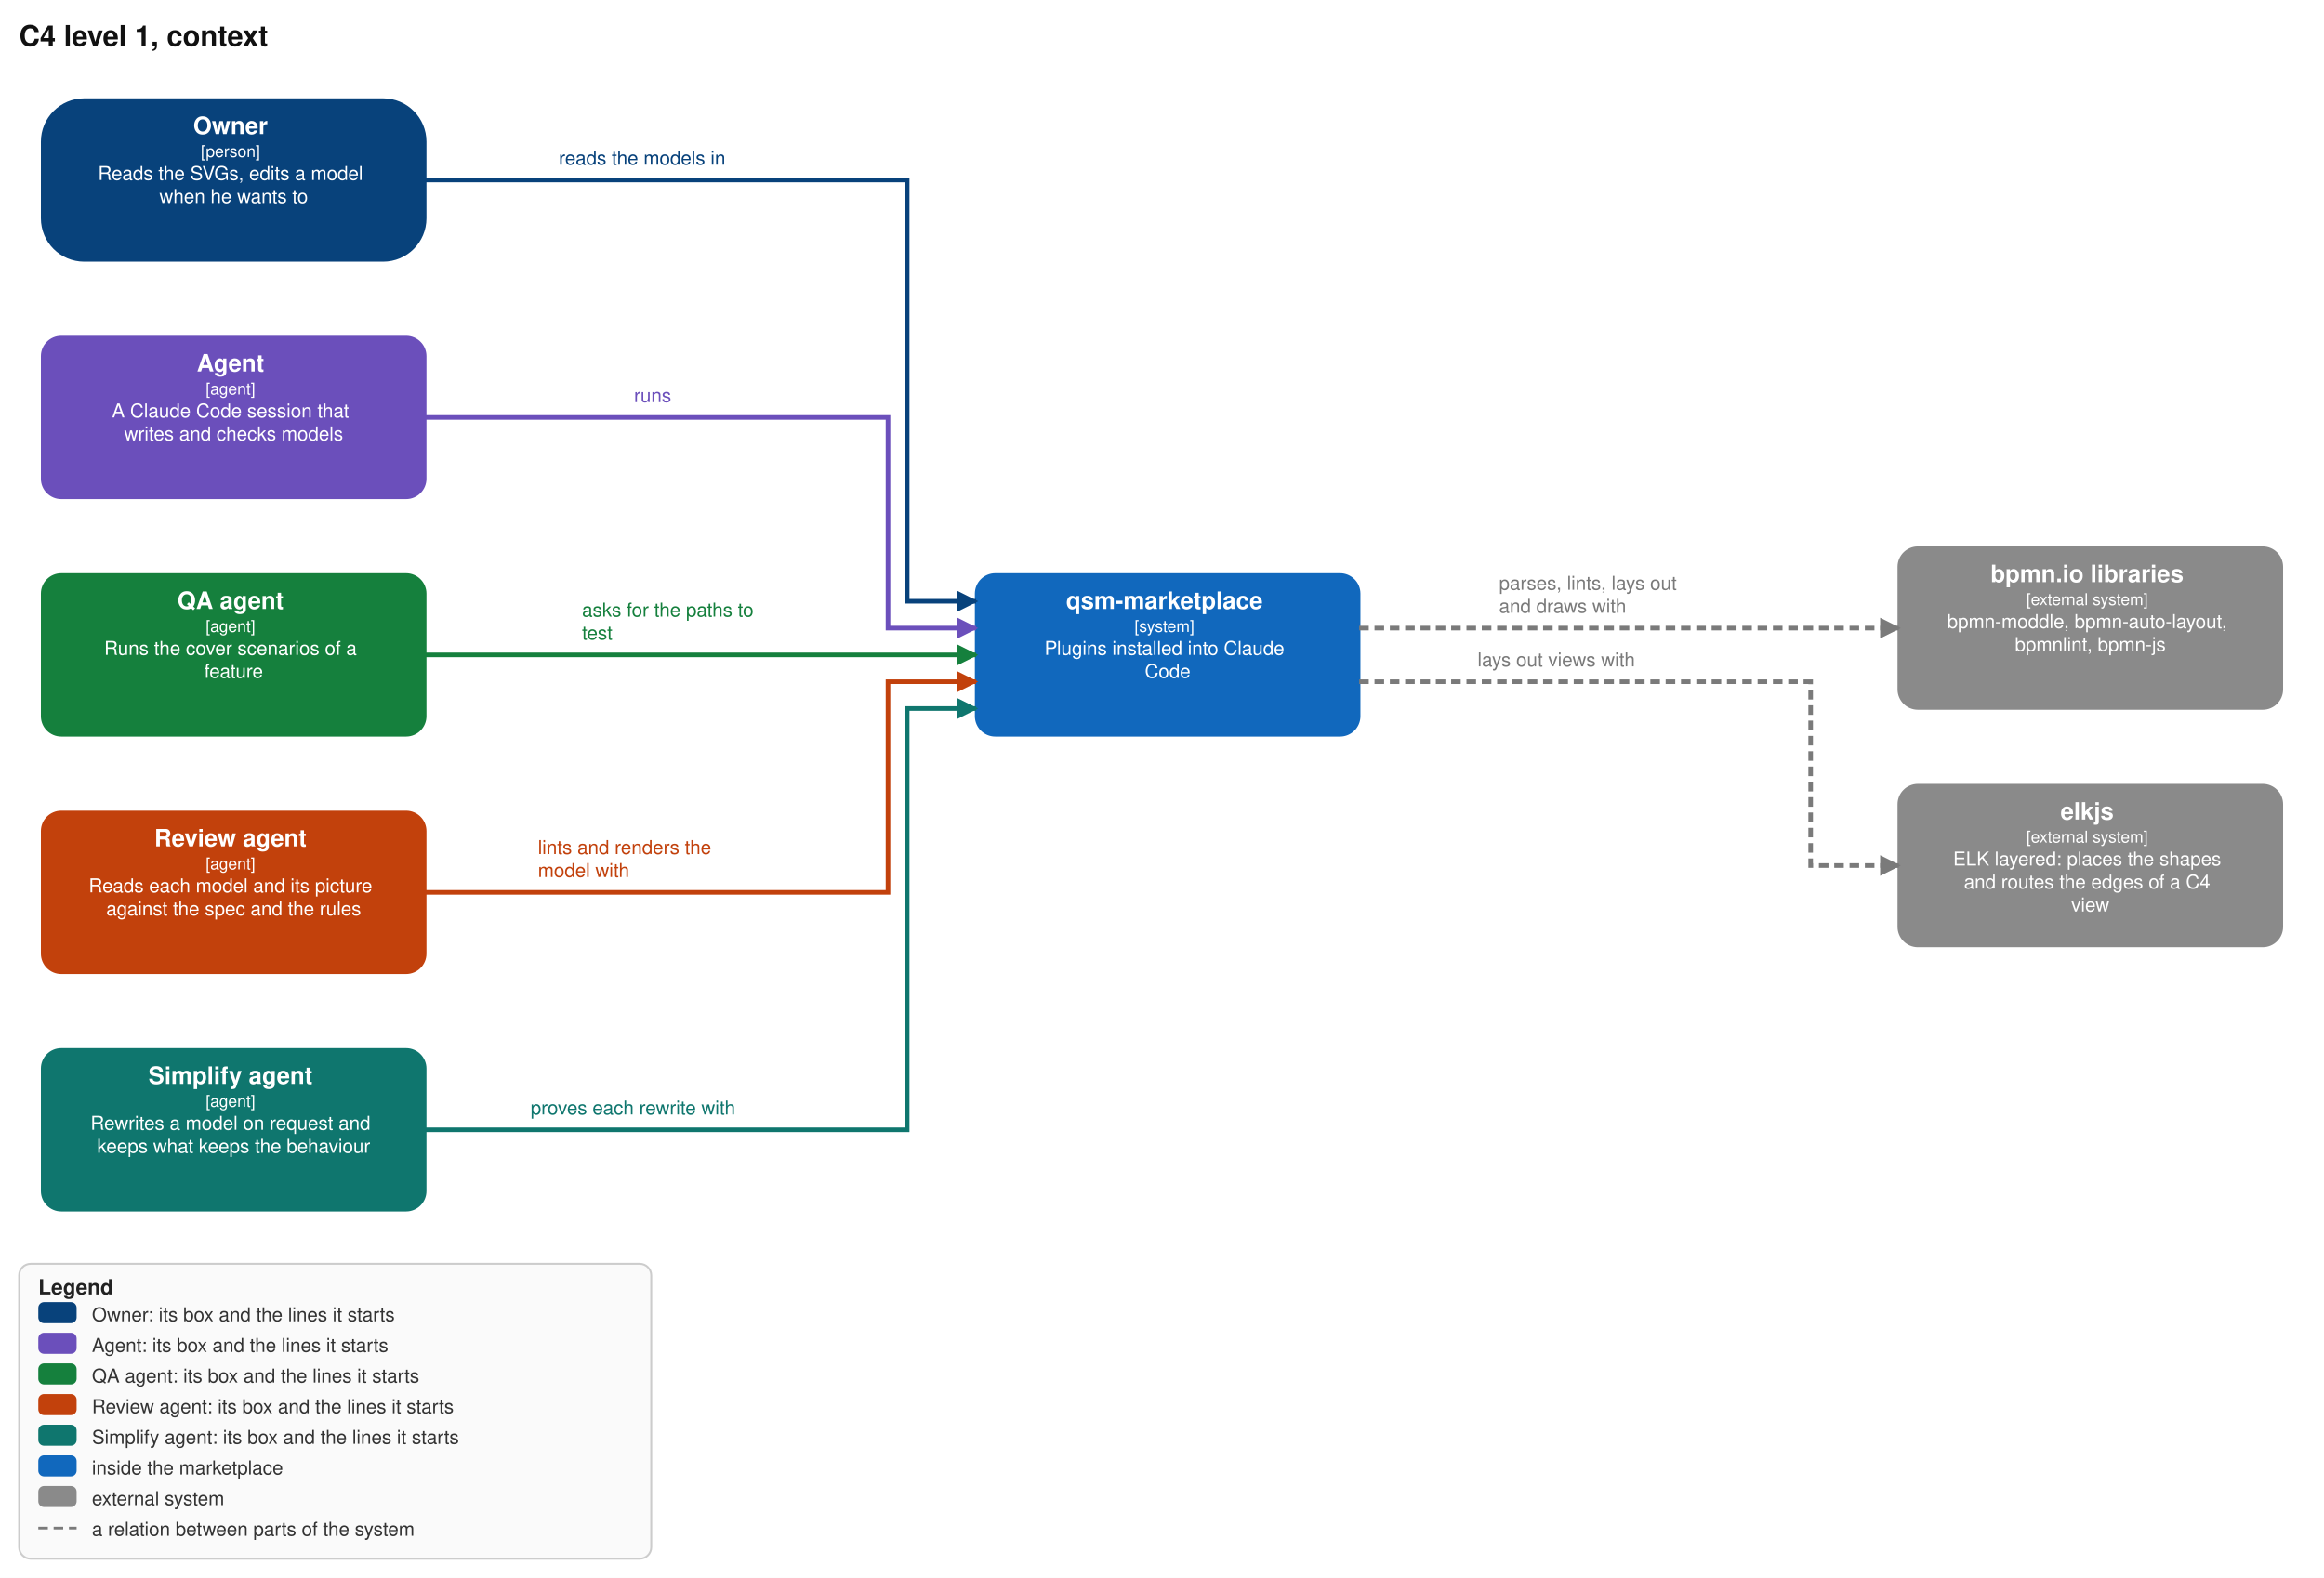
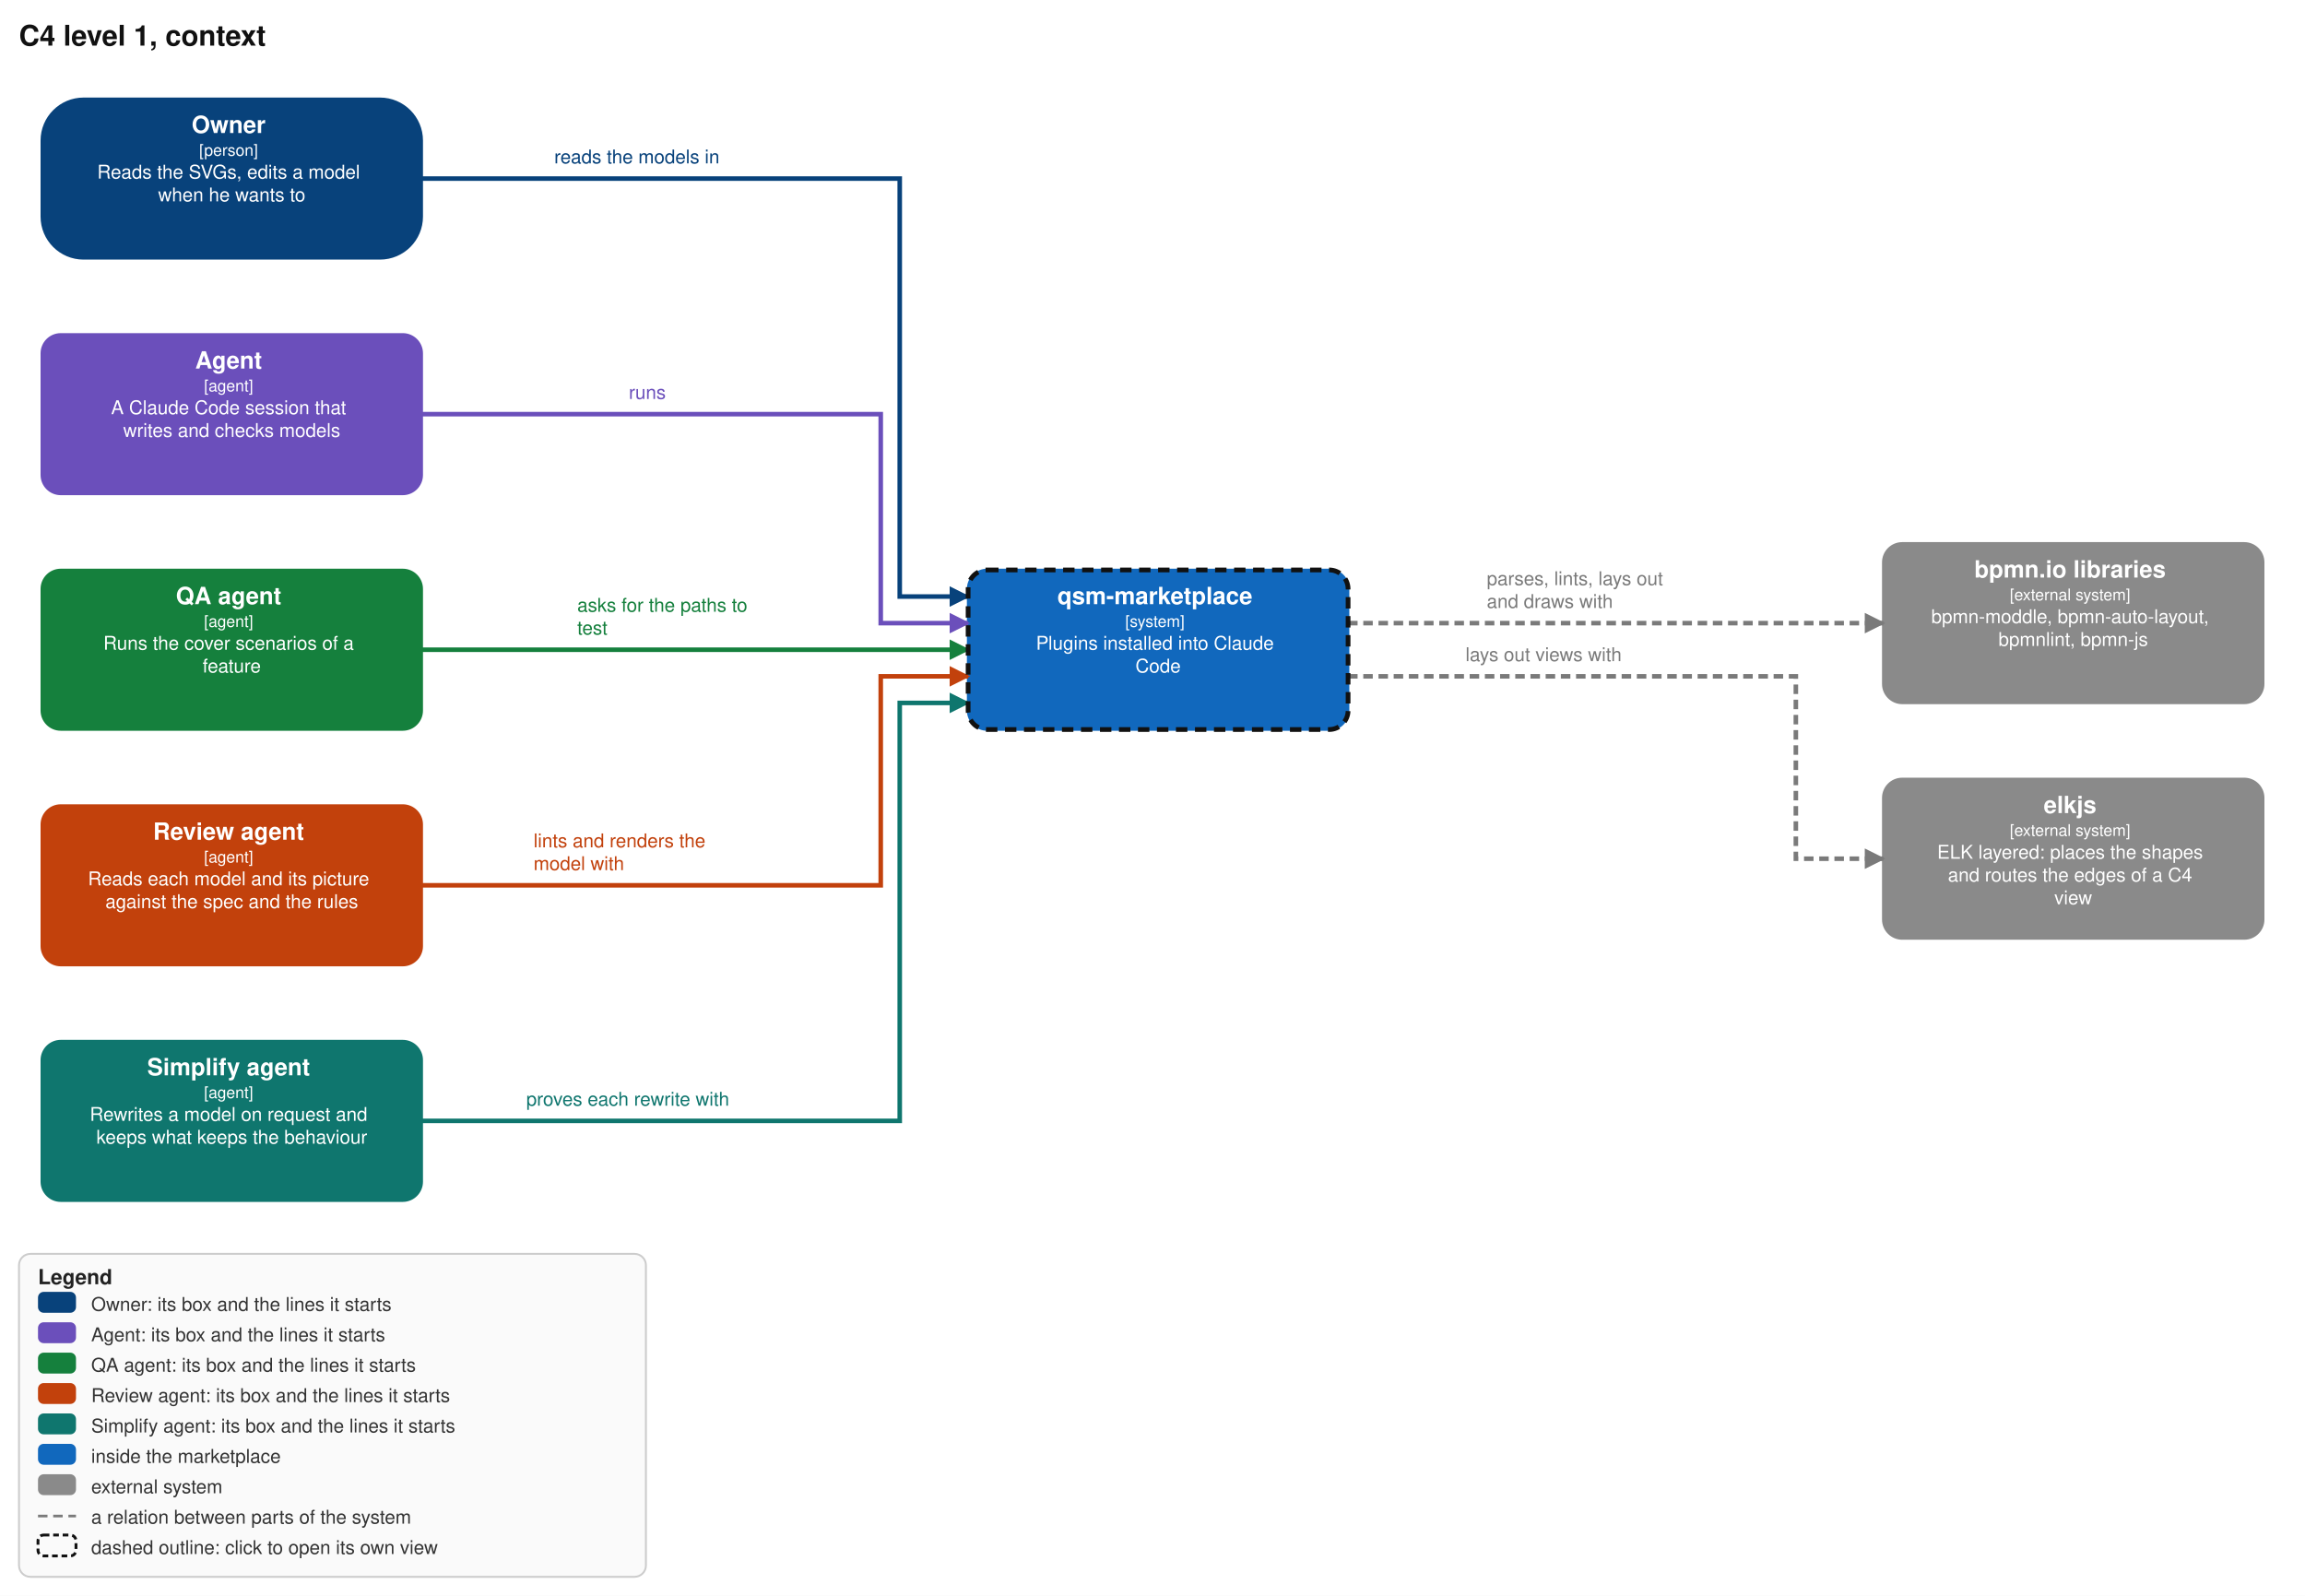
- <svg xmlns="http://www.w3.org/2000/svg" content="&lt;mxfile host=&quot;qsm-models&quot;&gt;&lt;diagram name=&quot;context&quot; id=&quot;context&quot;&gt;&lt;mxGraphModel grid=&quot;1&quot; gridSize=&quot;10&quot; page=&quot;0&quot;&gt;&lt;root&gt;&lt;mxCell id=&quot;0&quot;/&gt;&lt;mxCell id=&quot;1&quot; parent=&quot;0&quot;/&gt;&lt;object id=&quot;c2&quot; label=&quot;&amp;lt;b&amp;gt;%c4Name%&amp;lt;/b&amp;gt;&amp;lt;div&amp;gt;[%c4Type%%c4TechnologySep%%c4Technology%]&amp;lt;/div&amp;gt;&amp;lt;div style=&amp;quot;font-size:11px&amp;quot;&amp;gt;%c4Description%&amp;lt;/div&amp;gt;&quot; placeholders=&quot;1&quot; c4Type=&quot;Person&quot; c4Name=&quot;Owner&quot; c4Technology=&quot;&quot; c4TechnologySep=&quot;&quot; c4Description=&quot;Reads the SVGs, edits a model when he wants to&quot; c4Id=&quot;owner&quot; c4Tags=&quot;&quot; c4Colour=&quot;navy&quot;&gt;&lt;mxCell style=&quot;rounded=1;whiteSpace=wrap;html=1;arcSize=26;fillColor=#08427b;strokeColor=#08427b;fontColor=#ffffff;metaEdit=1;resizable=1;&quot; vertex=&quot;1&quot; parent=&quot;1&quot;&gt;&lt;mxGeometry x=&quot;12&quot; y=&quot;12&quot; width=&quot;200&quot; height=&quot;84&quot; as=&quot;geometry&quot;/&gt;&lt;/mxCell&gt;&lt;/object&gt;&lt;object id=&quot;c3&quot; label=&quot;&amp;lt;b&amp;gt;%c4Name%&amp;lt;/b&amp;gt;&amp;lt;div&amp;gt;[%c4Type%%c4TechnologySep%%c4Technology%]&amp;lt;/div&amp;gt;&amp;lt;div style=&amp;quot;font-size:11px&amp;quot;&amp;gt;%c4Description%&amp;lt;/div&amp;gt;&quot; placeholders=&quot;1&quot; c4Type=&quot;Software System&quot; c4Name=&quot;Agent&quot; c4Technology=&quot;&quot; c4TechnologySep=&quot;&quot; c4Description=&quot;A Claude Code session that writes and checks models&quot; c4Id=&quot;agent&quot; c4Tags=&quot;agent&quot; c4Colour=&quot;purple&quot;&gt;&lt;mxCell style=&quot;rounded=1;whiteSpace=wrap;html=1;arcSize=10;fillColor=#6b4fbb;strokeColor=#6b4fbb;fontColor=#ffffff;metaEdit=1;resizable=1;&quot; vertex=&quot;1&quot; parent=&quot;1&quot;&gt;&lt;mxGeometry x=&quot;12&quot; y=&quot;136&quot; width=&quot;200&quot; height=&quot;84&quot; as=&quot;geometry&quot;/&gt;&lt;/mxCell&gt;&lt;/object&gt;&lt;object id=&quot;c4&quot; label=&quot;&amp;lt;b&amp;gt;%c4Name%&amp;lt;/b&amp;gt;&amp;lt;div&amp;gt;[%c4Type%%c4TechnologySep%%c4Technology%]&amp;lt;/div&amp;gt;&amp;lt;div style=&amp;quot;font-size:11px&amp;quot;&amp;gt;%c4Description%&amp;lt;/div&amp;gt;&quot; placeholders=&quot;1&quot; c4Type=&quot;Software System&quot; c4Name=&quot;QA agent&quot; c4Technology=&quot;&quot; c4TechnologySep=&quot;&quot; c4Description=&quot;Runs the cover scenarios of a feature&quot; c4Id=&quot;qa&quot; c4Tags=&quot;agent&quot; c4Colour=&quot;green&quot;&gt;&lt;mxCell style=&quot;rounded=1;whiteSpace=wrap;html=1;arcSize=10;fillColor=#15803d;strokeColor=#15803d;fontColor=#ffffff;metaEdit=1;resizable=1;&quot; vertex=&quot;1&quot; parent=&quot;1&quot;&gt;&lt;mxGeometry x=&quot;12&quot; y=&quot;260&quot; width=&quot;200&quot; height=&quot;84&quot; as=&quot;geometry&quot;/&gt;&lt;/mxCell&gt;&lt;/object&gt;&lt;object id=&quot;c5&quot; label=&quot;&amp;lt;b&amp;gt;%c4Name%&amp;lt;/b&amp;gt;&amp;lt;div&amp;gt;[%c4Type%%c4TechnologySep%%c4Technology%]&amp;lt;/div&amp;gt;&amp;lt;div style=&amp;quot;font-size:11px&amp;quot;&amp;gt;%c4Description%&amp;lt;/div&amp;gt;&quot; placeholders=&quot;1&quot; c4Type=&quot;Software System&quot; c4Name=&quot;Review agent&quot; c4Technology=&quot;&quot; c4TechnologySep=&quot;&quot; c4Description=&quot;Reads each model and its picture against the spec and the rules&quot; c4Id=&quot;reviewer&quot; c4Tags=&quot;agent&quot; c4Colour=&quot;orange&quot;&gt;&lt;mxCell style=&quot;rounded=1;whiteSpace=wrap;html=1;arcSize=10;fillColor=#c2410c;strokeColor=#c2410c;fontColor=#ffffff;metaEdit=1;resizable=1;&quot; vertex=&quot;1&quot; parent=&quot;1&quot;&gt;&lt;mxGeometry x=&quot;12&quot; y=&quot;384&quot; width=&quot;200&quot; height=&quot;84&quot; as=&quot;geometry&quot;/&gt;&lt;/mxCell&gt;&lt;/object&gt;&lt;object id=&quot;c6&quot; label=&quot;&amp;lt;b&amp;gt;%c4Name%&amp;lt;/b&amp;gt;&amp;lt;div&amp;gt;[%c4Type%%c4TechnologySep%%c4Technology%]&amp;lt;/div&amp;gt;&amp;lt;div style=&amp;quot;font-size:11px&amp;quot;&amp;gt;%c4Description%&amp;lt;/div&amp;gt;&quot; placeholders=&quot;1&quot; c4Type=&quot;Software System&quot; c4Name=&quot;Simplify agent&quot; c4Technology=&quot;&quot; c4TechnologySep=&quot;&quot; c4Description=&quot;Rewrites a model on request and keeps what keeps the behaviour&quot; c4Id=&quot;simplifier&quot; c4Tags=&quot;agent&quot; c4Colour=&quot;teal&quot;&gt;&lt;mxCell style=&quot;rounded=1;whiteSpace=wrap;html=1;arcSize=10;fillColor=#0f766e;strokeColor=#0f766e;fontColor=#ffffff;metaEdit=1;resizable=1;&quot; vertex=&quot;1&quot; parent=&quot;1&quot;&gt;&lt;mxGeometry x=&quot;12&quot; y=&quot;508&quot; width=&quot;200&quot; height=&quot;84&quot; as=&quot;geometry&quot;/&gt;&lt;/mxCell&gt;&lt;/object&gt;&lt;object id=&quot;c7&quot; label=&quot;&amp;lt;b&amp;gt;%c4Name%&amp;lt;/b&amp;gt;&amp;lt;div&amp;gt;[%c4Type%%c4TechnologySep%%c4Technology%]&amp;lt;/div&amp;gt;&amp;lt;div style=&amp;quot;font-size:11px&amp;quot;&amp;gt;%c4Description%&amp;lt;/div&amp;gt;&quot; placeholders=&quot;1&quot; c4Type=&quot;Software System&quot; c4Name=&quot;elkjs&quot; c4Technology=&quot;&quot; c4TechnologySep=&quot;&quot; c4Description=&quot;ELK layered: places the shapes and routes the edges of a C4 view&quot; c4Id=&quot;elk&quot; c4Tags=&quot;external&quot;&gt;&lt;mxCell style=&quot;rounded=1;whiteSpace=wrap;html=1;arcSize=10;fillColor=#8a8a8a;strokeColor=#8a8a8a;fontColor=#ffffff;metaEdit=1;resizable=1;&quot; vertex=&quot;1&quot; parent=&quot;1&quot;&gt;&lt;mxGeometry x=&quot;981.3&quot; y=&quot;370&quot; width=&quot;200&quot; height=&quot;84&quot; as=&quot;geometry&quot;/&gt;&lt;/mxCell&gt;&lt;/object&gt;&lt;object id=&quot;c8&quot; label=&quot;&amp;lt;b&amp;gt;%c4Name%&amp;lt;/b&amp;gt;&amp;lt;div&amp;gt;[%c4Type%%c4TechnologySep%%c4Technology%]&amp;lt;/div&amp;gt;&amp;lt;div style=&amp;quot;font-size:11px&amp;quot;&amp;gt;%c4Description%&amp;lt;/div&amp;gt;&quot; placeholders=&quot;1&quot; c4Type=&quot;Software System&quot; c4Name=&quot;bpmn.io libraries&quot; c4Technology=&quot;&quot; c4TechnologySep=&quot;&quot; c4Description=&quot;bpmn-moddle, bpmn-auto-layout, bpmnlint, bpmn-js&quot; c4Id=&quot;bpmnio&quot; c4Tags=&quot;external&quot;&gt;&lt;mxCell style=&quot;rounded=1;whiteSpace=wrap;html=1;arcSize=10;fillColor=#8a8a8a;strokeColor=#8a8a8a;fontColor=#ffffff;metaEdit=1;resizable=1;&quot; vertex=&quot;1&quot; parent=&quot;1&quot;&gt;&lt;mxGeometry x=&quot;981.3&quot; y=&quot;246&quot; width=&quot;200&quot; height=&quot;84&quot; as=&quot;geometry&quot;/&gt;&lt;/mxCell&gt;&lt;/object&gt;&lt;object id=&quot;c9&quot; label=&quot;&amp;lt;b&amp;gt;%c4Name%&amp;lt;/b&amp;gt;&amp;lt;div&amp;gt;[%c4Type%%c4TechnologySep%%c4Technology%]&amp;lt;/div&amp;gt;&amp;lt;div style=&amp;quot;font-size:11px&amp;quot;&amp;gt;%c4Description%&amp;lt;/div&amp;gt;&quot; placeholders=&quot;1&quot; c4Type=&quot;Software System&quot; c4Name=&quot;qsm-marketplace&quot; c4Technology=&quot;&quot; c4TechnologySep=&quot;&quot; c4Description=&quot;Plugins installed into Claude Code&quot; c4Id=&quot;mp&quot; c4Tags=&quot;&quot;&gt;&lt;mxCell style=&quot;rounded=1;whiteSpace=wrap;html=1;arcSize=10;fillColor=#1168bd;strokeColor=#1168bd;fontColor=#ffffff;metaEdit=1;resizable=1;&quot; vertex=&quot;1&quot; parent=&quot;1&quot;&gt;&lt;mxGeometry x=&quot;499.6&quot; y=&quot;260&quot; width=&quot;200&quot; height=&quot;84&quot; as=&quot;geometry&quot;/&gt;&lt;/mxCell&gt;&lt;/object&gt;&lt;object id=&quot;c10&quot; label=&quot;%c4Description%&quot; placeholders=&quot;1&quot; c4Type=&quot;Relationship&quot; c4Description=&quot;runs&quot;&gt;&lt;mxCell style=&quot;edgeStyle=orthogonalEdgeStyle;rounded=1;endArrow=blockThin;endFill=1;html=1;fontSize=10;strokeColor=#6b4fbb;fontColor=#6b4fbb;strokeWidth=2.4;metaEdit=1;&quot; edge=&quot;1&quot; parent=&quot;1&quot; source=&quot;c3&quot; target=&quot;c9&quot;&gt;&lt;mxGeometry relative=&quot;1&quot; as=&quot;geometry&quot;&gt;&lt;Array as=&quot;points&quot;&gt;&lt;mxPoint x=&quot;453.6&quot; y=&quot;178&quot;/&gt;&lt;mxPoint x=&quot;453.6&quot; y=&quot;288&quot;/&gt;&lt;/Array&gt;&lt;/mxGeometry&gt;&lt;/mxCell&gt;&lt;/object&gt;&lt;object id=&quot;c11&quot; label=&quot;%c4Description%&quot; placeholders=&quot;1&quot; c4Type=&quot;Relationship&quot; c4Description=&quot;asks for the paths to test&quot;&gt;&lt;mxCell style=&quot;edgeStyle=orthogonalEdgeStyle;rounded=1;endArrow=blockThin;endFill=1;html=1;fontSize=10;strokeColor=#15803d;fontColor=#15803d;strokeWidth=2.4;metaEdit=1;&quot; edge=&quot;1&quot; parent=&quot;1&quot; source=&quot;c4&quot; target=&quot;c9&quot;&gt;&lt;mxGeometry relative=&quot;1&quot; as=&quot;geometry&quot;&gt;&lt;Array as=&quot;points&quot;&gt;&lt;/Array&gt;&lt;/mxGeometry&gt;&lt;/mxCell&gt;&lt;/object&gt;&lt;object id=&quot;c12&quot; label=&quot;%c4Description%&quot; placeholders=&quot;1&quot; c4Type=&quot;Relationship&quot; c4Description=&quot;lints and renders the model with&quot;&gt;&lt;mxCell style=&quot;edgeStyle=orthogonalEdgeStyle;rounded=1;endArrow=blockThin;endFill=1;html=1;fontSize=10;strokeColor=#c2410c;fontColor=#c2410c;strokeWidth=2.4;metaEdit=1;&quot; edge=&quot;1&quot; parent=&quot;1&quot; source=&quot;c5&quot; target=&quot;c9&quot;&gt;&lt;mxGeometry relative=&quot;1&quot; as=&quot;geometry&quot;&gt;&lt;Array as=&quot;points&quot;&gt;&lt;mxPoint x=&quot;453.6&quot; y=&quot;426&quot;/&gt;&lt;mxPoint x=&quot;453.6&quot; y=&quot;316&quot;/&gt;&lt;/Array&gt;&lt;/mxGeometry&gt;&lt;/mxCell&gt;&lt;/object&gt;&lt;object id=&quot;c13&quot; label=&quot;%c4Description%&quot; placeholders=&quot;1&quot; c4Type=&quot;Relationship&quot; c4Description=&quot;proves each rewrite with&quot;&gt;&lt;mxCell style=&quot;edgeStyle=orthogonalEdgeStyle;rounded=1;endArrow=blockThin;endFill=1;html=1;fontSize=10;strokeColor=#0f766e;fontColor=#0f766e;strokeWidth=2.4;metaEdit=1;&quot; edge=&quot;1&quot; parent=&quot;1&quot; source=&quot;c6&quot; target=&quot;c9&quot;&gt;&lt;mxGeometry relative=&quot;1&quot; as=&quot;geometry&quot;&gt;&lt;Array as=&quot;points&quot;&gt;&lt;mxPoint x=&quot;463.6&quot; y=&quot;550&quot;/&gt;&lt;mxPoint x=&quot;463.6&quot; y=&quot;330&quot;/&gt;&lt;/Array&gt;&lt;/mxGeometry&gt;&lt;/mxCell&gt;&lt;/object&gt;&lt;object id=&quot;c14&quot; label=&quot;%c4Description%&quot; placeholders=&quot;1&quot; c4Type=&quot;Relationship&quot; c4Description=&quot;reads the models in&quot;&gt;&lt;mxCell style=&quot;edgeStyle=orthogonalEdgeStyle;rounded=1;endArrow=blockThin;endFill=1;html=1;fontSize=10;strokeColor=#08427b;fontColor=#08427b;strokeWidth=2.4;metaEdit=1;&quot; edge=&quot;1&quot; parent=&quot;1&quot; source=&quot;c2&quot; target=&quot;c9&quot;&gt;&lt;mxGeometry relative=&quot;1&quot; as=&quot;geometry&quot;&gt;&lt;Array as=&quot;points&quot;&gt;&lt;mxPoint x=&quot;463.6&quot; y=&quot;54&quot;/&gt;&lt;mxPoint x=&quot;463.6&quot; y=&quot;274&quot;/&gt;&lt;/Array&gt;&lt;/mxGeometry&gt;&lt;/mxCell&gt;&lt;/object&gt;&lt;object id=&quot;c15&quot; label=&quot;%c4Description%&quot; placeholders=&quot;1&quot; c4Type=&quot;Relationship&quot; c4Description=&quot;parses, lints, lays out and draws with&quot;&gt;&lt;mxCell style=&quot;edgeStyle=orthogonalEdgeStyle;rounded=1;endArrow=blockThin;endFill=1;html=1;fontSize=10;strokeColor=#7a7a7a;fontColor=#7a7a7a;strokeWidth=2.4;dashed=1;metaEdit=1;&quot; edge=&quot;1&quot; parent=&quot;1&quot; source=&quot;c9&quot; target=&quot;c8&quot;&gt;&lt;mxGeometry relative=&quot;1&quot; as=&quot;geometry&quot;&gt;&lt;Array as=&quot;points&quot;&gt;&lt;/Array&gt;&lt;/mxGeometry&gt;&lt;/mxCell&gt;&lt;/object&gt;&lt;object id=&quot;c16&quot; label=&quot;%c4Description%&quot; placeholders=&quot;1&quot; c4Type=&quot;Relationship&quot; c4Description=&quot;lays out views with&quot;&gt;&lt;mxCell style=&quot;edgeStyle=orthogonalEdgeStyle;rounded=1;endArrow=blockThin;endFill=1;html=1;fontSize=10;strokeColor=#7a7a7a;fontColor=#7a7a7a;strokeWidth=2.4;dashed=1;metaEdit=1;&quot; edge=&quot;1&quot; parent=&quot;1&quot; source=&quot;c9&quot; target=&quot;c7&quot;&gt;&lt;mxGeometry relative=&quot;1&quot; as=&quot;geometry&quot;&gt;&lt;Array as=&quot;points&quot;&gt;&lt;mxPoint x=&quot;935.3&quot; y=&quot;316&quot;/&gt;&lt;mxPoint x=&quot;935.3&quot; y=&quot;412&quot;/&gt;&lt;/Array&gt;&lt;/mxGeometry&gt;&lt;/mxCell&gt;&lt;/object&gt;&lt;/root&gt;&lt;/mxGraphModel&gt;&lt;/diagram&gt;&lt;/mxfile&gt;" width="1213.3" height="824" viewBox="-10 -40 1213.3 824" font-family="Helvetica, Arial, sans-serif">
+ <svg xmlns="http://www.w3.org/2000/svg" content="&lt;mxfile host=&quot;qsm-models&quot;&gt;&lt;diagram name=&quot;context&quot; id=&quot;context&quot;&gt;&lt;mxGraphModel grid=&quot;1&quot; gridSize=&quot;10&quot; page=&quot;0&quot;&gt;&lt;root&gt;&lt;mxCell id=&quot;0&quot;/&gt;&lt;mxCell id=&quot;1&quot; parent=&quot;0&quot;/&gt;&lt;object id=&quot;c2&quot; label=&quot;&amp;lt;b&amp;gt;%c4Name%&amp;lt;/b&amp;gt;&amp;lt;div&amp;gt;[%c4Type%%c4TechnologySep%%c4Technology%]&amp;lt;/div&amp;gt;&amp;lt;div style=&amp;quot;font-size:11px&amp;quot;&amp;gt;%c4Description%&amp;lt;/div&amp;gt;&quot; placeholders=&quot;1&quot; c4Type=&quot;Person&quot; c4Name=&quot;Owner&quot; c4Technology=&quot;&quot; c4TechnologySep=&quot;&quot; c4Description=&quot;Reads the SVGs, edits a model when he wants to&quot; c4Id=&quot;owner&quot; c4Tags=&quot;&quot; c4Colour=&quot;navy&quot;&gt;&lt;mxCell style=&quot;rounded=1;whiteSpace=wrap;html=1;arcSize=26;fillColor=#08427b;strokeColor=#08427b;fontColor=#ffffff;metaEdit=1;resizable=1;&quot; vertex=&quot;1&quot; parent=&quot;1&quot;&gt;&lt;mxGeometry x=&quot;12&quot; y=&quot;12&quot; width=&quot;200&quot; height=&quot;84&quot; as=&quot;geometry&quot;/&gt;&lt;/mxCell&gt;&lt;/object&gt;&lt;object id=&quot;c3&quot; label=&quot;&amp;lt;b&amp;gt;%c4Name%&amp;lt;/b&amp;gt;&amp;lt;div&amp;gt;[%c4Type%%c4TechnologySep%%c4Technology%]&amp;lt;/div&amp;gt;&amp;lt;div style=&amp;quot;font-size:11px&amp;quot;&amp;gt;%c4Description%&amp;lt;/div&amp;gt;&quot; placeholders=&quot;1&quot; c4Type=&quot;Software System&quot; c4Name=&quot;Agent&quot; c4Technology=&quot;&quot; c4TechnologySep=&quot;&quot; c4Description=&quot;A Claude Code session that writes and checks models&quot; c4Id=&quot;agent&quot; c4Tags=&quot;agent&quot; c4Colour=&quot;purple&quot;&gt;&lt;mxCell style=&quot;rounded=1;whiteSpace=wrap;html=1;arcSize=10;fillColor=#6b4fbb;strokeColor=#6b4fbb;fontColor=#ffffff;metaEdit=1;resizable=1;&quot; vertex=&quot;1&quot; parent=&quot;1&quot;&gt;&lt;mxGeometry x=&quot;12&quot; y=&quot;136&quot; width=&quot;200&quot; height=&quot;84&quot; as=&quot;geometry&quot;/&gt;&lt;/mxCell&gt;&lt;/object&gt;&lt;object id=&quot;c4&quot; label=&quot;&amp;lt;b&amp;gt;%c4Name%&amp;lt;/b&amp;gt;&amp;lt;div&amp;gt;[%c4Type%%c4TechnologySep%%c4Technology%]&amp;lt;/div&amp;gt;&amp;lt;div style=&amp;quot;font-size:11px&amp;quot;&amp;gt;%c4Description%&amp;lt;/div&amp;gt;&quot; placeholders=&quot;1&quot; c4Type=&quot;Software System&quot; c4Name=&quot;QA agent&quot; c4Technology=&quot;&quot; c4TechnologySep=&quot;&quot; c4Description=&quot;Runs the cover scenarios of a feature&quot; c4Id=&quot;qa&quot; c4Tags=&quot;agent&quot; c4Colour=&quot;green&quot;&gt;&lt;mxCell style=&quot;rounded=1;whiteSpace=wrap;html=1;arcSize=10;fillColor=#15803d;strokeColor=#15803d;fontColor=#ffffff;metaEdit=1;resizable=1;&quot; vertex=&quot;1&quot; parent=&quot;1&quot;&gt;&lt;mxGeometry x=&quot;12&quot; y=&quot;260&quot; width=&quot;200&quot; height=&quot;84&quot; as=&quot;geometry&quot;/&gt;&lt;/mxCell&gt;&lt;/object&gt;&lt;object id=&quot;c5&quot; label=&quot;&amp;lt;b&amp;gt;%c4Name%&amp;lt;/b&amp;gt;&amp;lt;div&amp;gt;[%c4Type%%c4TechnologySep%%c4Technology%]&amp;lt;/div&amp;gt;&amp;lt;div style=&amp;quot;font-size:11px&amp;quot;&amp;gt;%c4Description%&amp;lt;/div&amp;gt;&quot; placeholders=&quot;1&quot; c4Type=&quot;Software System&quot; c4Name=&quot;Review agent&quot; c4Technology=&quot;&quot; c4TechnologySep=&quot;&quot; c4Description=&quot;Reads each model and its picture against the spec and the rules&quot; c4Id=&quot;reviewer&quot; c4Tags=&quot;agent&quot; c4Colour=&quot;orange&quot;&gt;&lt;mxCell style=&quot;rounded=1;whiteSpace=wrap;html=1;arcSize=10;fillColor=#c2410c;strokeColor=#c2410c;fontColor=#ffffff;metaEdit=1;resizable=1;&quot; vertex=&quot;1&quot; parent=&quot;1&quot;&gt;&lt;mxGeometry x=&quot;12&quot; y=&quot;384&quot; width=&quot;200&quot; height=&quot;84&quot; as=&quot;geometry&quot;/&gt;&lt;/mxCell&gt;&lt;/object&gt;&lt;object id=&quot;c6&quot; label=&quot;&amp;lt;b&amp;gt;%c4Name%&amp;lt;/b&amp;gt;&amp;lt;div&amp;gt;[%c4Type%%c4TechnologySep%%c4Technology%]&amp;lt;/div&amp;gt;&amp;lt;div style=&amp;quot;font-size:11px&amp;quot;&amp;gt;%c4Description%&amp;lt;/div&amp;gt;&quot; placeholders=&quot;1&quot; c4Type=&quot;Software System&quot; c4Name=&quot;Simplify agent&quot; c4Technology=&quot;&quot; c4TechnologySep=&quot;&quot; c4Description=&quot;Rewrites a model on request and keeps what keeps the behaviour&quot; c4Id=&quot;simplifier&quot; c4Tags=&quot;agent&quot; c4Colour=&quot;teal&quot;&gt;&lt;mxCell style=&quot;rounded=1;whiteSpace=wrap;html=1;arcSize=10;fillColor=#0f766e;strokeColor=#0f766e;fontColor=#ffffff;metaEdit=1;resizable=1;&quot; vertex=&quot;1&quot; parent=&quot;1&quot;&gt;&lt;mxGeometry x=&quot;12&quot; y=&quot;508&quot; width=&quot;200&quot; height=&quot;84&quot; as=&quot;geometry&quot;/&gt;&lt;/mxCell&gt;&lt;/object&gt;&lt;object id=&quot;c7&quot; label=&quot;&amp;lt;b&amp;gt;%c4Name%&amp;lt;/b&amp;gt;&amp;lt;div&amp;gt;[%c4Type%%c4TechnologySep%%c4Technology%]&amp;lt;/div&amp;gt;&amp;lt;div style=&amp;quot;font-size:11px&amp;quot;&amp;gt;%c4Description%&amp;lt;/div&amp;gt;&quot; placeholders=&quot;1&quot; c4Type=&quot;Software System&quot; c4Name=&quot;elkjs&quot; c4Technology=&quot;&quot; c4TechnologySep=&quot;&quot; c4Description=&quot;ELK layered: places the shapes and routes the edges of a C4 view&quot; c4Id=&quot;elk&quot; c4Tags=&quot;external&quot;&gt;&lt;mxCell style=&quot;rounded=1;whiteSpace=wrap;html=1;arcSize=10;fillColor=#8a8a8a;strokeColor=#8a8a8a;fontColor=#ffffff;metaEdit=1;resizable=1;&quot; vertex=&quot;1&quot; parent=&quot;1&quot;&gt;&lt;mxGeometry x=&quot;981.3&quot; y=&quot;370&quot; width=&quot;200&quot; height=&quot;84&quot; as=&quot;geometry&quot;/&gt;&lt;/mxCell&gt;&lt;/object&gt;&lt;object id=&quot;c8&quot; label=&quot;&amp;lt;b&amp;gt;%c4Name%&amp;lt;/b&amp;gt;&amp;lt;div&amp;gt;[%c4Type%%c4TechnologySep%%c4Technology%]&amp;lt;/div&amp;gt;&amp;lt;div style=&amp;quot;font-size:11px&amp;quot;&amp;gt;%c4Description%&amp;lt;/div&amp;gt;&quot; placeholders=&quot;1&quot; c4Type=&quot;Software System&quot; c4Name=&quot;bpmn.io libraries&quot; c4Technology=&quot;&quot; c4TechnologySep=&quot;&quot; c4Description=&quot;bpmn-moddle, bpmn-auto-layout, bpmnlint, bpmn-js&quot; c4Id=&quot;bpmnio&quot; c4Tags=&quot;external&quot;&gt;&lt;mxCell style=&quot;rounded=1;whiteSpace=wrap;html=1;arcSize=10;fillColor=#8a8a8a;strokeColor=#8a8a8a;fontColor=#ffffff;metaEdit=1;resizable=1;&quot; vertex=&quot;1&quot; parent=&quot;1&quot;&gt;&lt;mxGeometry x=&quot;981.3&quot; y=&quot;246&quot; width=&quot;200&quot; height=&quot;84&quot; as=&quot;geometry&quot;/&gt;&lt;/mxCell&gt;&lt;/object&gt;&lt;object id=&quot;c9&quot; label=&quot;&amp;lt;b&amp;gt;%c4Name%&amp;lt;/b&amp;gt;&amp;lt;div&amp;gt;[%c4Type%%c4TechnologySep%%c4Technology%]&amp;lt;/div&amp;gt;&amp;lt;div style=&amp;quot;font-size:11px&amp;quot;&amp;gt;%c4Description%&amp;lt;/div&amp;gt;&quot; placeholders=&quot;1&quot; c4Type=&quot;Software System&quot; c4Name=&quot;qsm-marketplace&quot; c4Technology=&quot;&quot; c4TechnologySep=&quot;&quot; c4Description=&quot;Plugins installed into Claude Code&quot; c4Id=&quot;mp&quot; c4Tags=&quot;&quot;&gt;&lt;mxCell style=&quot;rounded=1;whiteSpace=wrap;html=1;arcSize=10;fillColor=#1168bd;strokeColor=#1168bd;fontColor=#ffffff;metaEdit=1;resizable=1;&quot; vertex=&quot;1&quot; parent=&quot;1&quot;&gt;&lt;mxGeometry x=&quot;499.6&quot; y=&quot;260&quot; width=&quot;200&quot; height=&quot;84&quot; as=&quot;geometry&quot;/&gt;&lt;/mxCell&gt;&lt;/object&gt;&lt;object id=&quot;c10&quot; label=&quot;%c4Description%&quot; placeholders=&quot;1&quot; c4Type=&quot;Relationship&quot; c4Description=&quot;runs&quot;&gt;&lt;mxCell style=&quot;edgeStyle=orthogonalEdgeStyle;rounded=1;endArrow=blockThin;endFill=1;html=1;fontSize=10;strokeColor=#6b4fbb;fontColor=#6b4fbb;strokeWidth=2.4;metaEdit=1;&quot; edge=&quot;1&quot; parent=&quot;1&quot; source=&quot;c3&quot; target=&quot;c9&quot;&gt;&lt;mxGeometry relative=&quot;1&quot; as=&quot;geometry&quot;&gt;&lt;Array as=&quot;points&quot;&gt;&lt;mxPoint x=&quot;453.6&quot; y=&quot;178&quot;/&gt;&lt;mxPoint x=&quot;453.6&quot; y=&quot;288&quot;/&gt;&lt;/Array&gt;&lt;/mxGeometry&gt;&lt;/mxCell&gt;&lt;/object&gt;&lt;object id=&quot;c11&quot; label=&quot;%c4Description%&quot; placeholders=&quot;1&quot; c4Type=&quot;Relationship&quot; c4Description=&quot;asks for the paths to test&quot;&gt;&lt;mxCell style=&quot;edgeStyle=orthogonalEdgeStyle;rounded=1;endArrow=blockThin;endFill=1;html=1;fontSize=10;strokeColor=#15803d;fontColor=#15803d;strokeWidth=2.4;metaEdit=1;&quot; edge=&quot;1&quot; parent=&quot;1&quot; source=&quot;c4&quot; target=&quot;c9&quot;&gt;&lt;mxGeometry relative=&quot;1&quot; as=&quot;geometry&quot;&gt;&lt;Array as=&quot;points&quot;&gt;&lt;/Array&gt;&lt;/mxGeometry&gt;&lt;/mxCell&gt;&lt;/object&gt;&lt;object id=&quot;c12&quot; label=&quot;%c4Description%&quot; placeholders=&quot;1&quot; c4Type=&quot;Relationship&quot; c4Description=&quot;lints and renders the model with&quot;&gt;&lt;mxCell style=&quot;edgeStyle=orthogonalEdgeStyle;rounded=1;endArrow=blockThin;endFill=1;html=1;fontSize=10;strokeColor=#c2410c;fontColor=#c2410c;strokeWidth=2.4;metaEdit=1;&quot; edge=&quot;1&quot; parent=&quot;1&quot; source=&quot;c5&quot; target=&quot;c9&quot;&gt;&lt;mxGeometry relative=&quot;1&quot; as=&quot;geometry&quot;&gt;&lt;Array as=&quot;points&quot;&gt;&lt;mxPoint x=&quot;453.6&quot; y=&quot;426&quot;/&gt;&lt;mxPoint x=&quot;453.6&quot; y=&quot;316&quot;/&gt;&lt;/Array&gt;&lt;/mxGeometry&gt;&lt;/mxCell&gt;&lt;/object&gt;&lt;object id=&quot;c13&quot; label=&quot;%c4Description%&quot; placeholders=&quot;1&quot; c4Type=&quot;Relationship&quot; c4Description=&quot;proves each rewrite with&quot;&gt;&lt;mxCell style=&quot;edgeStyle=orthogonalEdgeStyle;rounded=1;endArrow=blockThin;endFill=1;html=1;fontSize=10;strokeColor=#0f766e;fontColor=#0f766e;strokeWidth=2.4;metaEdit=1;&quot; edge=&quot;1&quot; parent=&quot;1&quot; source=&quot;c6&quot; target=&quot;c9&quot;&gt;&lt;mxGeometry relative=&quot;1&quot; as=&quot;geometry&quot;&gt;&lt;Array as=&quot;points&quot;&gt;&lt;mxPoint x=&quot;463.6&quot; y=&quot;550&quot;/&gt;&lt;mxPoint x=&quot;463.6&quot; y=&quot;330&quot;/&gt;&lt;/Array&gt;&lt;/mxGeometry&gt;&lt;/mxCell&gt;&lt;/object&gt;&lt;object id=&quot;c14&quot; label=&quot;%c4Description%&quot; placeholders=&quot;1&quot; c4Type=&quot;Relationship&quot; c4Description=&quot;reads the models in&quot;&gt;&lt;mxCell style=&quot;edgeStyle=orthogonalEdgeStyle;rounded=1;endArrow=blockThin;endFill=1;html=1;fontSize=10;strokeColor=#08427b;fontColor=#08427b;strokeWidth=2.4;metaEdit=1;&quot; edge=&quot;1&quot; parent=&quot;1&quot; source=&quot;c2&quot; target=&quot;c9&quot;&gt;&lt;mxGeometry relative=&quot;1&quot; as=&quot;geometry&quot;&gt;&lt;Array as=&quot;points&quot;&gt;&lt;mxPoint x=&quot;463.6&quot; y=&quot;54&quot;/&gt;&lt;mxPoint x=&quot;463.6&quot; y=&quot;274&quot;/&gt;&lt;/Array&gt;&lt;/mxGeometry&gt;&lt;/mxCell&gt;&lt;/object&gt;&lt;object id=&quot;c15&quot; label=&quot;%c4Description%&quot; placeholders=&quot;1&quot; c4Type=&quot;Relationship&quot; c4Description=&quot;parses, lints, lays out and draws with&quot;&gt;&lt;mxCell style=&quot;edgeStyle=orthogonalEdgeStyle;rounded=1;endArrow=blockThin;endFill=1;html=1;fontSize=10;strokeColor=#7a7a7a;fontColor=#7a7a7a;strokeWidth=2.4;dashed=1;metaEdit=1;&quot; edge=&quot;1&quot; parent=&quot;1&quot; source=&quot;c9&quot; target=&quot;c8&quot;&gt;&lt;mxGeometry relative=&quot;1&quot; as=&quot;geometry&quot;&gt;&lt;Array as=&quot;points&quot;&gt;&lt;/Array&gt;&lt;/mxGeometry&gt;&lt;/mxCell&gt;&lt;/object&gt;&lt;object id=&quot;c16&quot; label=&quot;%c4Description%&quot; placeholders=&quot;1&quot; c4Type=&quot;Relationship&quot; c4Description=&quot;lays out views with&quot;&gt;&lt;mxCell style=&quot;edgeStyle=orthogonalEdgeStyle;rounded=1;endArrow=blockThin;endFill=1;html=1;fontSize=10;strokeColor=#7a7a7a;fontColor=#7a7a7a;strokeWidth=2.4;dashed=1;metaEdit=1;&quot; edge=&quot;1&quot; parent=&quot;1&quot; source=&quot;c9&quot; target=&quot;c7&quot;&gt;&lt;mxGeometry relative=&quot;1&quot; as=&quot;geometry&quot;&gt;&lt;Array as=&quot;points&quot;&gt;&lt;mxPoint x=&quot;935.3&quot; y=&quot;316&quot;/&gt;&lt;mxPoint x=&quot;935.3&quot; y=&quot;412&quot;/&gt;&lt;/Array&gt;&lt;/mxGeometry&gt;&lt;/mxCell&gt;&lt;/object&gt;&lt;/root&gt;&lt;/mxGraphModel&gt;&lt;/diagram&gt;&lt;/mxfile&gt;" width="1213.3" height="840" viewBox="-10 -40 1213.3 840" font-family="Helvetica, Arial, sans-serif">
  <defs>
    <marker id="a08427b" viewBox="0 0 10 10" refX="9" refY="5" markerWidth="4.5" markerHeight="4.5" orient="auto">
      <path d="M0,0L10,5L0,10z" fill="#08427b" />
    </marker>
    <marker id="a6b4fbb" viewBox="0 0 10 10" refX="9" refY="5" markerWidth="4.5" markerHeight="4.5" orient="auto">
      <path d="M0,0L10,5L0,10z" fill="#6b4fbb" />
    </marker>
    <marker id="ac2410c" viewBox="0 0 10 10" refX="9" refY="5" markerWidth="4.5" markerHeight="4.5" orient="auto">
      <path d="M0,0L10,5L0,10z" fill="#c2410c" />
    </marker>
    <marker id="a15803d" viewBox="0 0 10 10" refX="9" refY="5" markerWidth="4.5" markerHeight="4.5" orient="auto">
      <path d="M0,0L10,5L0,10z" fill="#15803d" />
    </marker>
    <marker id="a0f766e" viewBox="0 0 10 10" refX="9" refY="5" markerWidth="4.5" markerHeight="4.5" orient="auto">
      <path d="M0,0L10,5L0,10z" fill="#0f766e" />
    </marker>
    <marker id="ab91c1c" viewBox="0 0 10 10" refX="9" refY="5" markerWidth="4.5" markerHeight="4.5" orient="auto">
      <path d="M0,0L10,5L0,10z" fill="#b91c1c" />
    </marker>
    <marker id="a7a7a7a" viewBox="0 0 10 10" refX="9" refY="5" markerWidth="4.5" markerHeight="4.5" orient="auto">
      <path d="M0,0L10,5L0,10z" fill="#7a7a7a" />
    </marker>
  </defs>
-   <rect x="-10" y="-40" width="1213.3" height="824" fill="#ffffff" />
+   <rect x="-10" y="-40" width="1213.3" height="840" fill="#ffffff" />
  <text x="0" y="-16" font-size="15" font-weight="bold" fill="#111111">C4 level 1, context</text>
  <rect x="12" y="12" width="200" height="84" rx="22" fill="#08427b" stroke="#08427b" stroke-width="1.3" />
  <text x="112" y="30" text-anchor="middle" fill="#ffffff">
    <tspan font-size="12.5" font-weight="bold">Owner</tspan>
    <tspan x="112" dy="12" font-size="8.5">[person]</tspan>
    <tspan x="112" dy="12" font-size="10">Reads the SVGs, edits a model</tspan>
    <tspan x="112" dy="12" font-size="10">when he wants to</tspan>
  </text>
  <rect x="12" y="136" width="200" height="84" rx="10" fill="#6b4fbb" stroke="#6b4fbb" stroke-width="1.3" />
  <text x="112" y="154" text-anchor="middle" fill="#ffffff">
    <tspan font-size="12.5" font-weight="bold">Agent</tspan>
    <tspan x="112" dy="12" font-size="8.5">[agent]</tspan>
    <tspan x="112" dy="12" font-size="10">A Claude Code session that</tspan>
    <tspan x="112" dy="12" font-size="10">writes and checks models</tspan>
  </text>
  <rect x="12" y="260" width="200" height="84" rx="10" fill="#15803d" stroke="#15803d" stroke-width="1.3" />
  <text x="112" y="278" text-anchor="middle" fill="#ffffff">
    <tspan font-size="12.5" font-weight="bold">QA agent</tspan>
    <tspan x="112" dy="12" font-size="8.5">[agent]</tspan>
    <tspan x="112" dy="12" font-size="10">Runs the cover scenarios of a</tspan>
    <tspan x="112" dy="12" font-size="10">feature</tspan>
  </text>
  <rect x="12" y="384" width="200" height="84" rx="10" fill="#c2410c" stroke="#c2410c" stroke-width="1.3" />
  <text x="112" y="402" text-anchor="middle" fill="#ffffff">
    <tspan font-size="12.5" font-weight="bold">Review agent</tspan>
    <tspan x="112" dy="12" font-size="8.5">[agent]</tspan>
    <tspan x="112" dy="12" font-size="10">Reads each model and its picture</tspan>
    <tspan x="112" dy="12" font-size="10">against the spec and the rules</tspan>
  </text>
  <rect x="12" y="508" width="200" height="84" rx="10" fill="#0f766e" stroke="#0f766e" stroke-width="1.3" />
  <text x="112" y="526" text-anchor="middle" fill="#ffffff">
    <tspan font-size="12.5" font-weight="bold">Simplify agent</tspan>
    <tspan x="112" dy="12" font-size="8.5">[agent]</tspan>
    <tspan x="112" dy="12" font-size="10">Rewrites a model on request and</tspan>
    <tspan x="112" dy="12" font-size="10">keeps what keeps the behaviour</tspan>
  </text>
  <rect x="981.3" y="370" width="200" height="84" rx="10" fill="#8a8a8a" stroke="#8a8a8a" stroke-width="1.3" />
  <text x="1081.3" y="388" text-anchor="middle" fill="#ffffff">
    <tspan font-size="12.5" font-weight="bold">elkjs</tspan>
    <tspan x="1081.3" dy="12" font-size="8.5">[external system]</tspan>
    <tspan x="1081.3" dy="12" font-size="10">ELK layered: places the shapes</tspan>
    <tspan x="1081.3" dy="12" font-size="10">and routes the edges of a C4</tspan>
    <tspan x="1081.3" dy="12" font-size="10">view</tspan>
  </text>
  <rect x="981.3" y="246" width="200" height="84" rx="10" fill="#8a8a8a" stroke="#8a8a8a" stroke-width="1.3" />
  <text x="1081.3" y="264" text-anchor="middle" fill="#ffffff">
    <tspan font-size="12.5" font-weight="bold">bpmn.io libraries</tspan>
    <tspan x="1081.3" dy="12" font-size="8.5">[external system]</tspan>
    <tspan x="1081.3" dy="12" font-size="10">bpmn-moddle, bpmn-auto-layout,</tspan>
    <tspan x="1081.3" dy="12" font-size="10">bpmnlint, bpmn-js</tspan>
  </text>
  <rect x="499.6" y="260" width="200" height="84" rx="10" fill="#1168bd" stroke="#1168bd" stroke-width="1.3" />
  <text x="599.6" y="278" text-anchor="middle" fill="#ffffff">
    <tspan font-size="12.5" font-weight="bold">qsm-marketplace</tspan>
    <tspan x="599.6" dy="12" font-size="8.5">[system]</tspan>
    <tspan x="599.6" dy="12" font-size="10">Plugins installed into Claude</tspan>
    <tspan x="599.6" dy="12" font-size="10">Code</tspan>
  </text>
  <polyline points="212,178 453.6,178 453.6,288 499.6,288" fill="none" stroke="#6b4fbb" stroke-width="2.4" marker-end="url(#a6b4fbb)" />
  <polyline points="212,302 499.6,302" fill="none" stroke="#15803d" stroke-width="2.4" marker-end="url(#a15803d)" />
  <polyline points="212,426 453.6,426 453.6,316 499.6,316" fill="none" stroke="#c2410c" stroke-width="2.4" marker-end="url(#ac2410c)" />
  <polyline points="212,550 463.6,550 463.6,330 499.6,330" fill="none" stroke="#0f766e" stroke-width="2.4" marker-end="url(#a0f766e)" />
  <polyline points="212,54 463.6,54 463.6,274 499.6,274" fill="none" stroke="#08427b" stroke-width="2.4" marker-end="url(#a08427b)" />
  <polyline points="699.6,288 981.3,288" fill="none" stroke="#7a7a7a" stroke-width="2.4" stroke-dasharray="5 3" marker-end="url(#a7a7a7a)" />
  <polyline points="699.6,316 935.3,316 935.3,412 981.3,412" fill="none" stroke="#7a7a7a" stroke-width="2.4" stroke-dasharray="5 3" marker-end="url(#a7a7a7a)" />
  <rect x="318" y="160" width="29.6" height="14" rx="2" fill="#ffffff" />
  <text x="321" y="170" font-size="10" fill="#6b4fbb">
    <tspan x="321" dy="0">runs</tspan>
  </text>
  <rect x="290.85" y="272" width="129.9" height="26" rx="2" fill="#ffffff" />
  <text x="293.85" y="282" font-size="10" fill="#15803d">
    <tspan x="293.85" dy="0">asks for the paths to</tspan>
    <tspan x="293.85" dy="12">test</tspan>
  </text>
  <rect x="267.85" y="396" width="129.9" height="26" rx="2" fill="#ffffff" />
  <text x="270.85" y="406" font-size="10" fill="#c2410c">
    <tspan x="270.85" dy="0">lints and renders the</tspan>
    <tspan x="270.85" dy="12">model with</tspan>
  </text>
  <rect x="264" y="532" width="147.6" height="14" rx="2" fill="#ffffff" />
  <text x="267" y="542" font-size="10" fill="#0f766e">
    <tspan x="267" dy="0">proves each rewrite with</tspan>
  </text>
  <rect x="278.75" y="36" width="118.1" height="14" rx="2" fill="#ffffff" />
  <text x="281.75" y="46" font-size="10" fill="#08427b">
    <tspan x="281.75" dy="0">reads the models in</tspan>
  </text>
  <rect x="769.6" y="258" width="141.7" height="26" rx="2" fill="#ffffff" />
  <text x="772.6" y="268" font-size="10" fill="#7a7a7a">
    <tspan x="772.6" dy="0">parses, lints, lays out</tspan>
    <tspan x="772.6" dy="12">and draws with</tspan>
  </text>
  <rect x="758.4" y="298" width="118.1" height="14" rx="2" fill="#ffffff" />
  <text x="761.4" y="308" font-size="10" fill="#7a7a7a">
    <tspan x="761.4" dy="0">lays out views with</tspan>
  </text>
-   <rect x="0" y="620" width="330" height="154" rx="6" fill="#fafafa" stroke="#cccccc" />
+   <rect x="0" y="620" width="330" height="170" rx="6" fill="#fafafa" stroke="#cccccc" />
  <text x="10" y="636" font-size="11" font-weight="bold" fill="#222222">Legend</text>
  <rect x="10" y="640" width="20" height="11" rx="3" fill="#08427b" />
  <text x="38" y="650" font-size="10" fill="#333333">Owner: its box and the lines it starts</text>
  <rect x="10" y="656" width="20" height="11" rx="3" fill="#6b4fbb" />
  <text x="38" y="666" font-size="10" fill="#333333">Agent: its box and the lines it starts</text>
  <rect x="10" y="672" width="20" height="11" rx="3" fill="#15803d" />
  <text x="38" y="682" font-size="10" fill="#333333">QA agent: its box and the lines it starts</text>
  <rect x="10" y="688" width="20" height="11" rx="3" fill="#c2410c" />
  <text x="38" y="698" font-size="10" fill="#333333">Review agent: its box and the lines it starts</text>
  <rect x="10" y="704" width="20" height="11" rx="3" fill="#0f766e" />
  <text x="38" y="714" font-size="10" fill="#333333">Simplify agent: its box and the lines it starts</text>
  <rect x="10" y="720" width="20" height="11" rx="3" fill="#1168bd" />
  <text x="38" y="730" font-size="10" fill="#333333">inside the marketplace</text>
  <rect x="10" y="736" width="20" height="11" rx="3" fill="#8a8a8a" />
  <text x="38" y="746" font-size="10" fill="#333333">external system</text>
  <line x1="10" y1="758" x2="30" y2="758" stroke="#7a7a7a" stroke-width="1.4" stroke-dasharray="5 3" />
  <text x="38" y="762" font-size="10" fill="#333333">a relation between parts of the system</text>
+   <rect x="10" y="768" width="20" height="11" rx="3" fill="none" stroke="#111111" stroke-width="1.5" stroke-dasharray="3 2" />
+   <text x="38" y="778" font-size="10" fill="#333333">dashed outline: click to open its own view</text>
+   <g class="zoom-links">
+     <a href="qsm-models.containers.drawio.svg">
+       <rect x="499.6" y="260" width="200" height="84" rx="10" fill="#ffffff" fill-opacity="0" stroke="#111111" stroke-width="2.5" stroke-dasharray="6 4" style="cursor: pointer" />
+     </a>
+   </g>
</svg>
